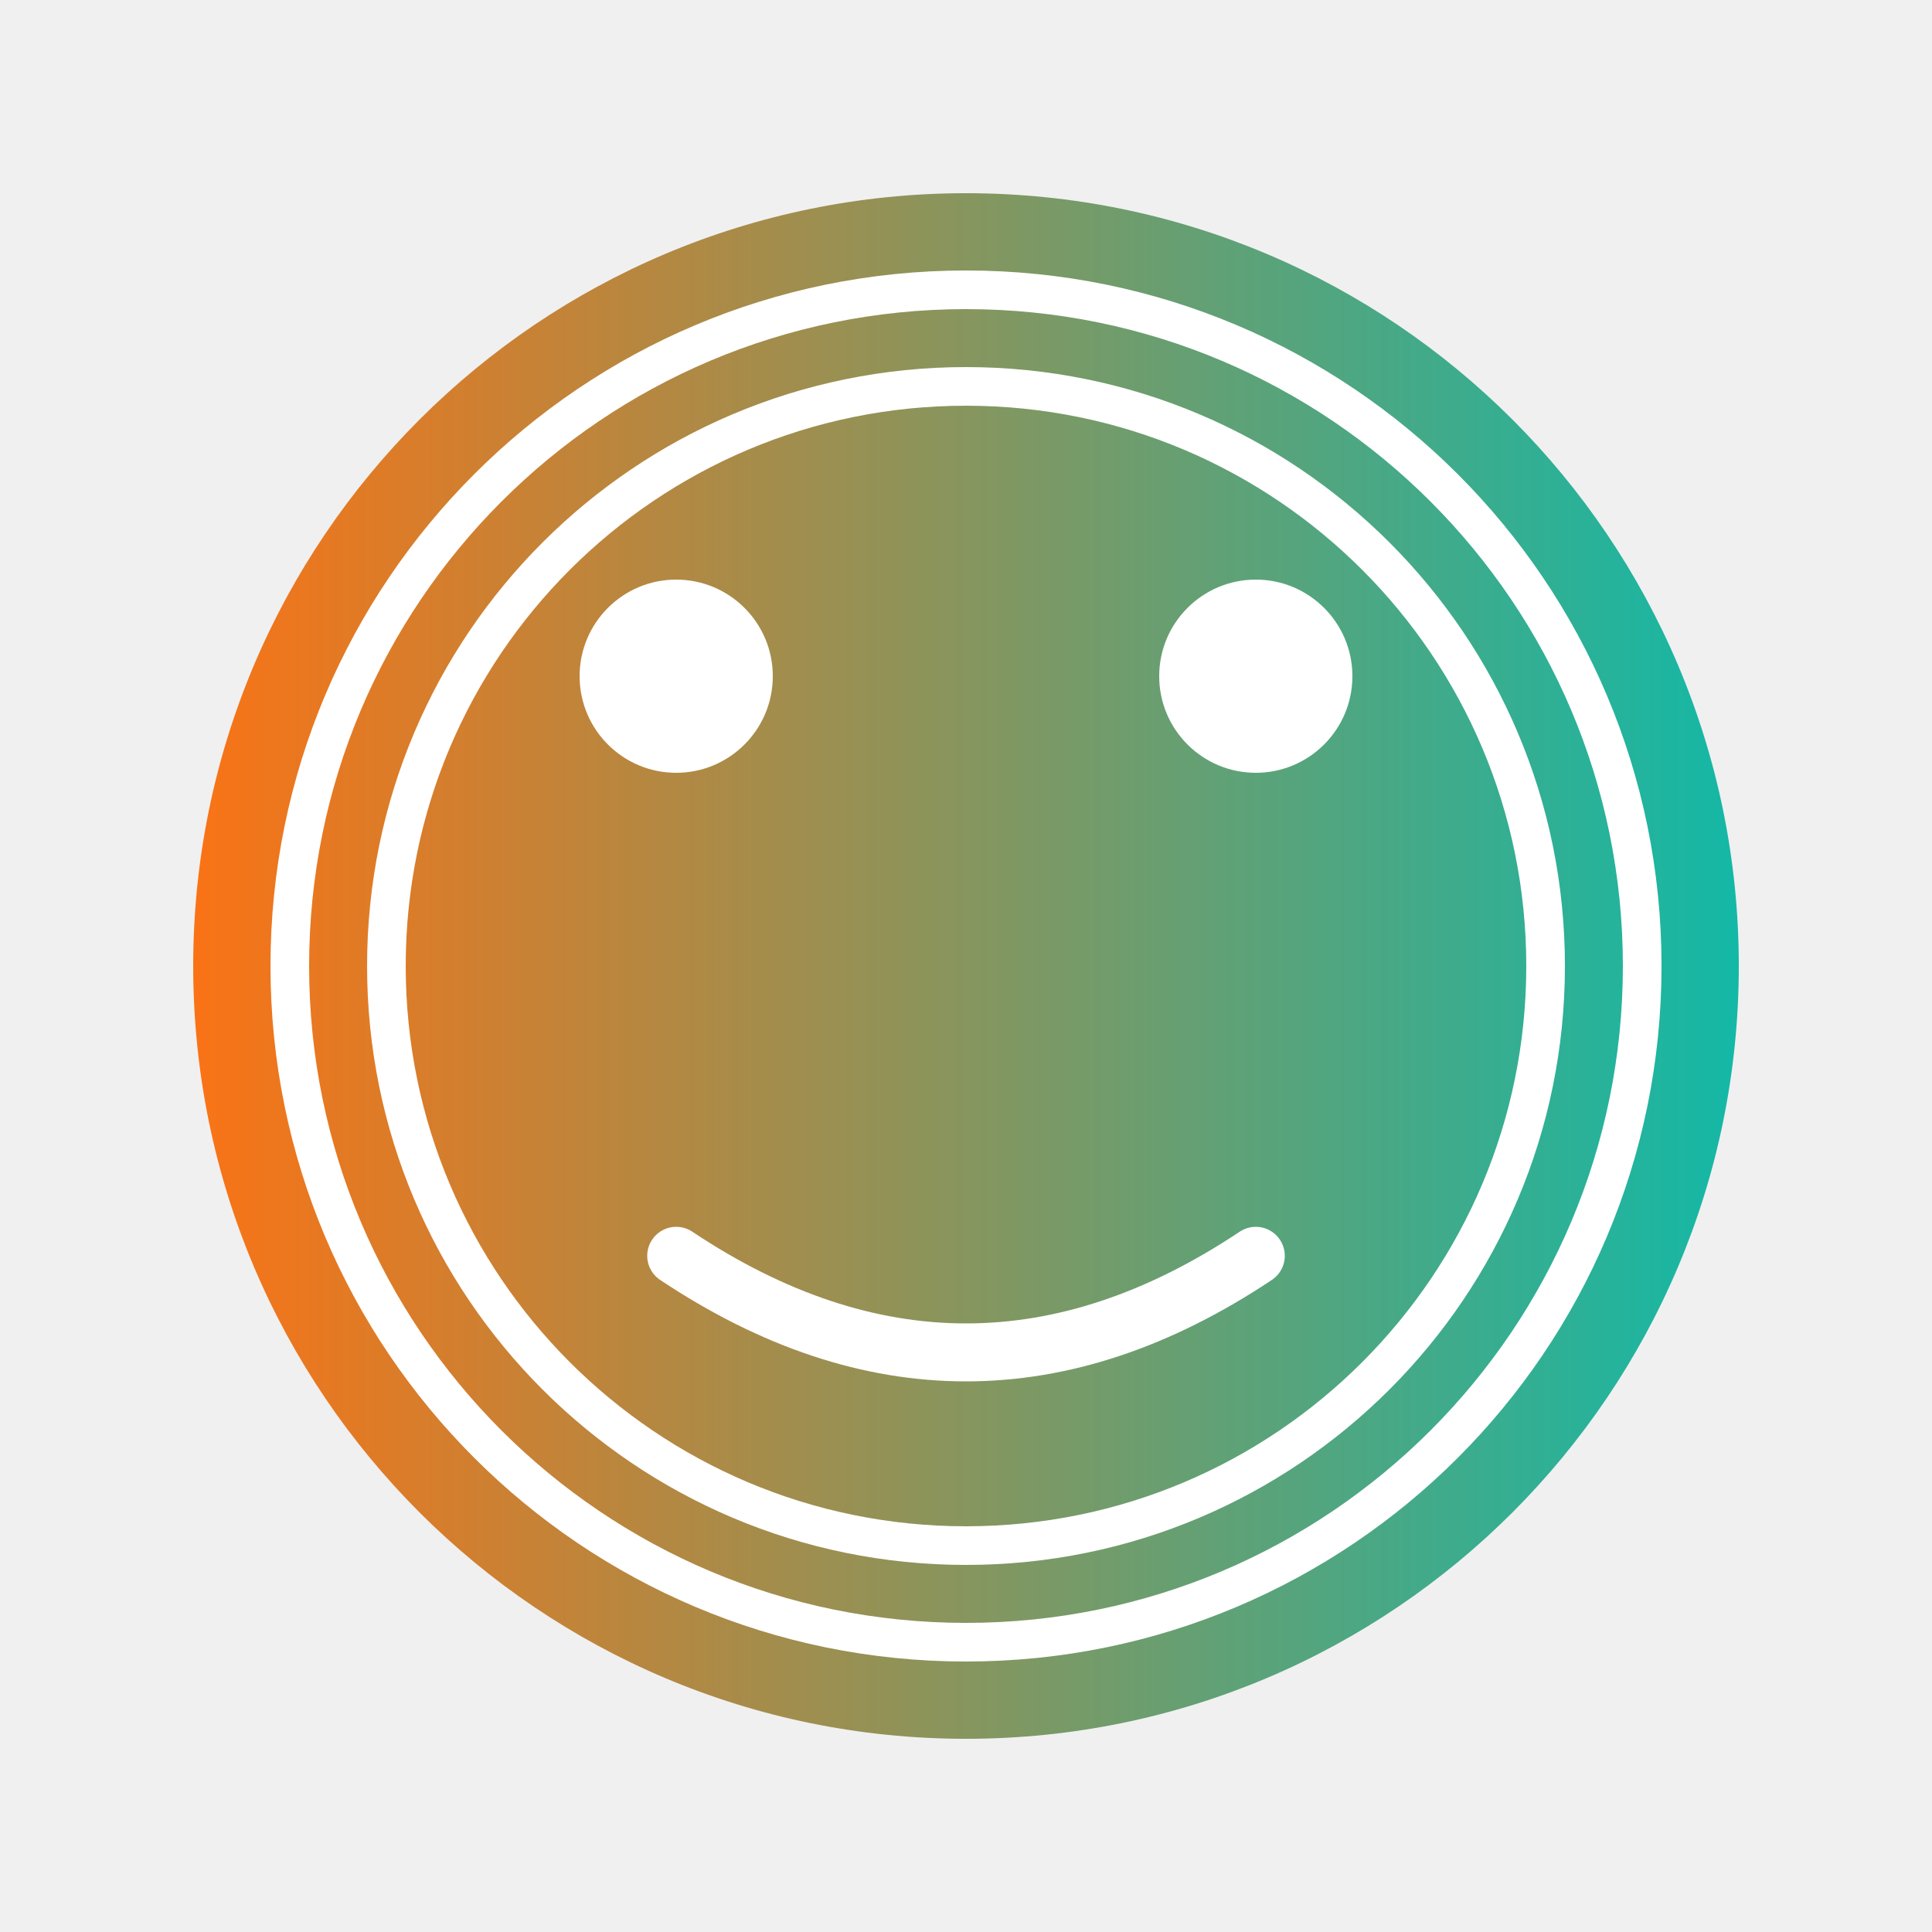
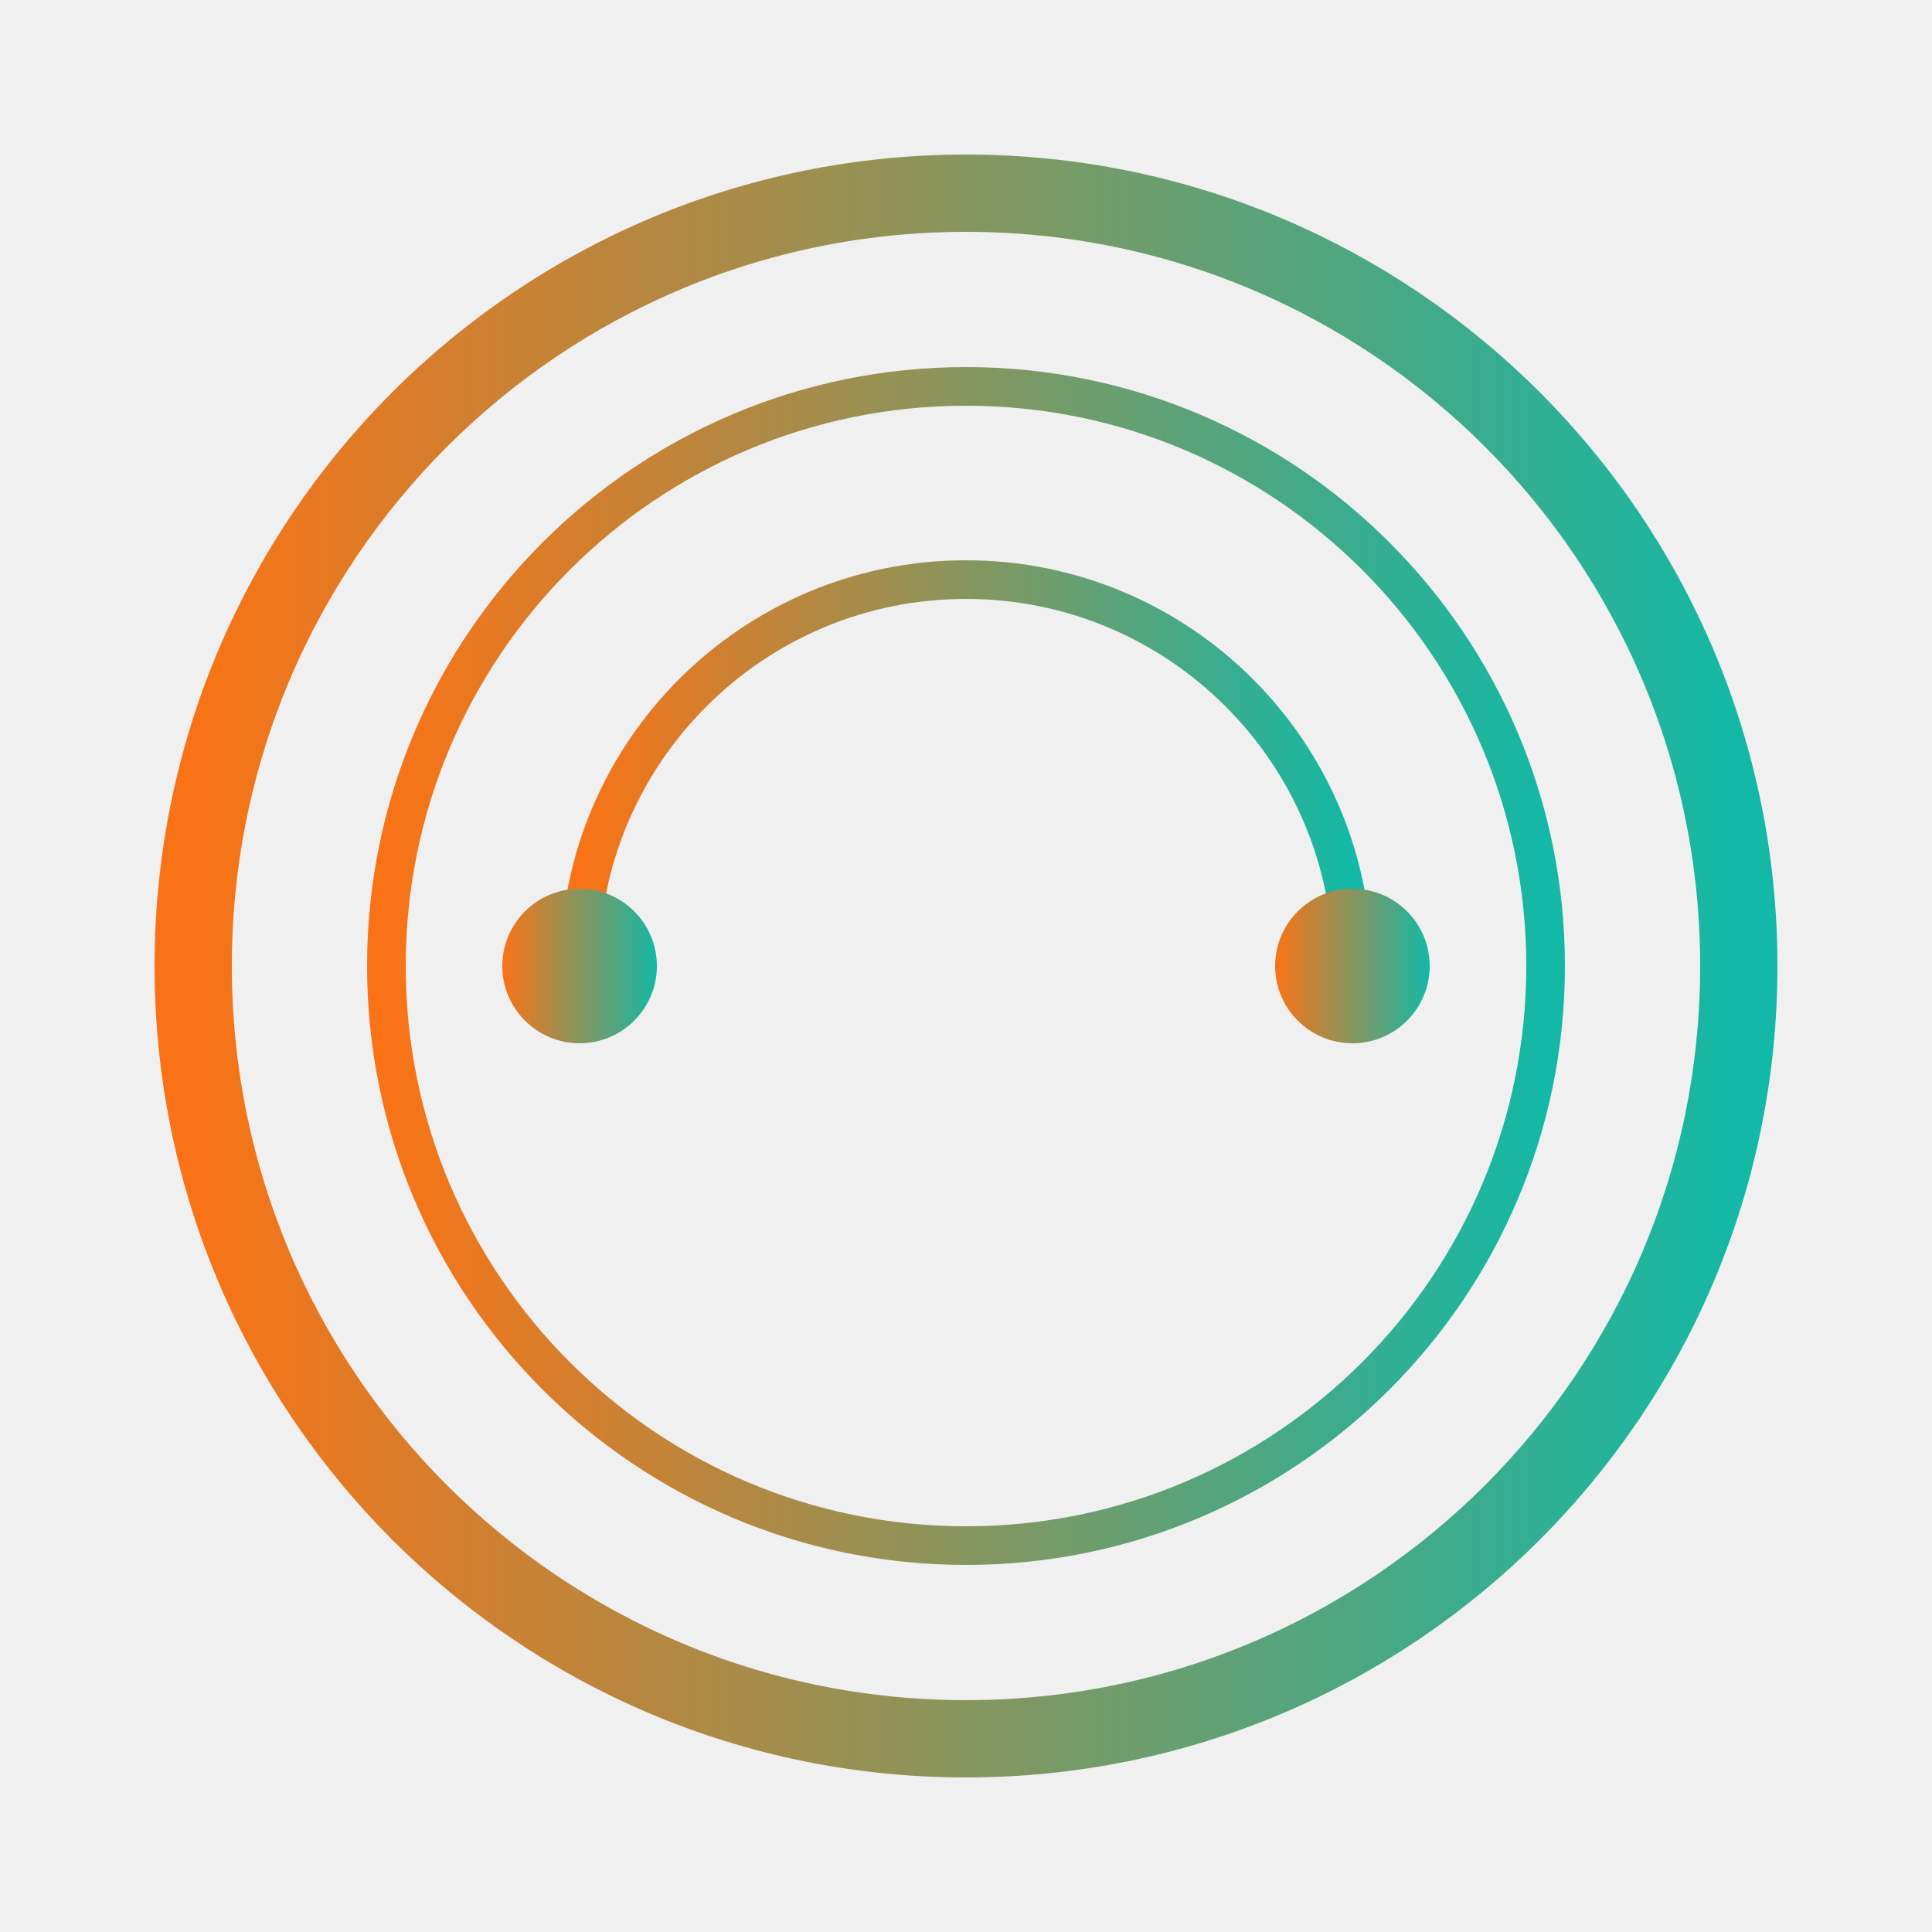
- <svg xmlns="http://www.w3.org/2000/svg" viewBox="0 0 100 100">
+ <svg xmlns="http://www.w3.org/2000/svg" width="200" height="200" viewBox="0 0 200 200">
  <defs>
    <linearGradient id="grad1" x1="0%" y1="0%" x2="100%" y2="0%">
      <stop offset="0%" style="stop-color:#f97316;stop-opacity:1" />
      <stop offset="100%" style="stop-color:#14b8a6;stop-opacity:1" />
    </linearGradient>
  </defs>
-   <circle cx="50" cy="50" r="40" fill="url(#grad1)" />
-   <circle cx="50" cy="50" r="35" fill="none" stroke="white" stroke-width="2" />
-   <circle cx="50" cy="50" r="30" fill="none" stroke="white" stroke-width="2" />
-   <circle cx="35" cy="35" r="5" fill="white" />
-   <circle cx="65" cy="35" r="5" fill="white" />
-   <path d="M35 65 Q50 75 65 65" fill="none" stroke="white" stroke-width="3" stroke-linecap="round" />
+   <g class="logo-group">
+     <circle cx="100" cy="100" r="80" fill="none" stroke="url(#grad1)" stroke-width="8" />
+     <circle cx="100" cy="100" r="60" fill="none" stroke="url(#grad1)" stroke-width="4" />
+     <path d="M60,100 A40,40 0 1,1 140,100" fill="none" stroke="url(#grad1)" stroke-width="4" />
+     <circle cx="140" cy="100" r="8" fill="url(#grad1)" />
+     <circle cx="60" cy="100" r="8" fill="url(#grad1)" />
+   </g>
</svg>
